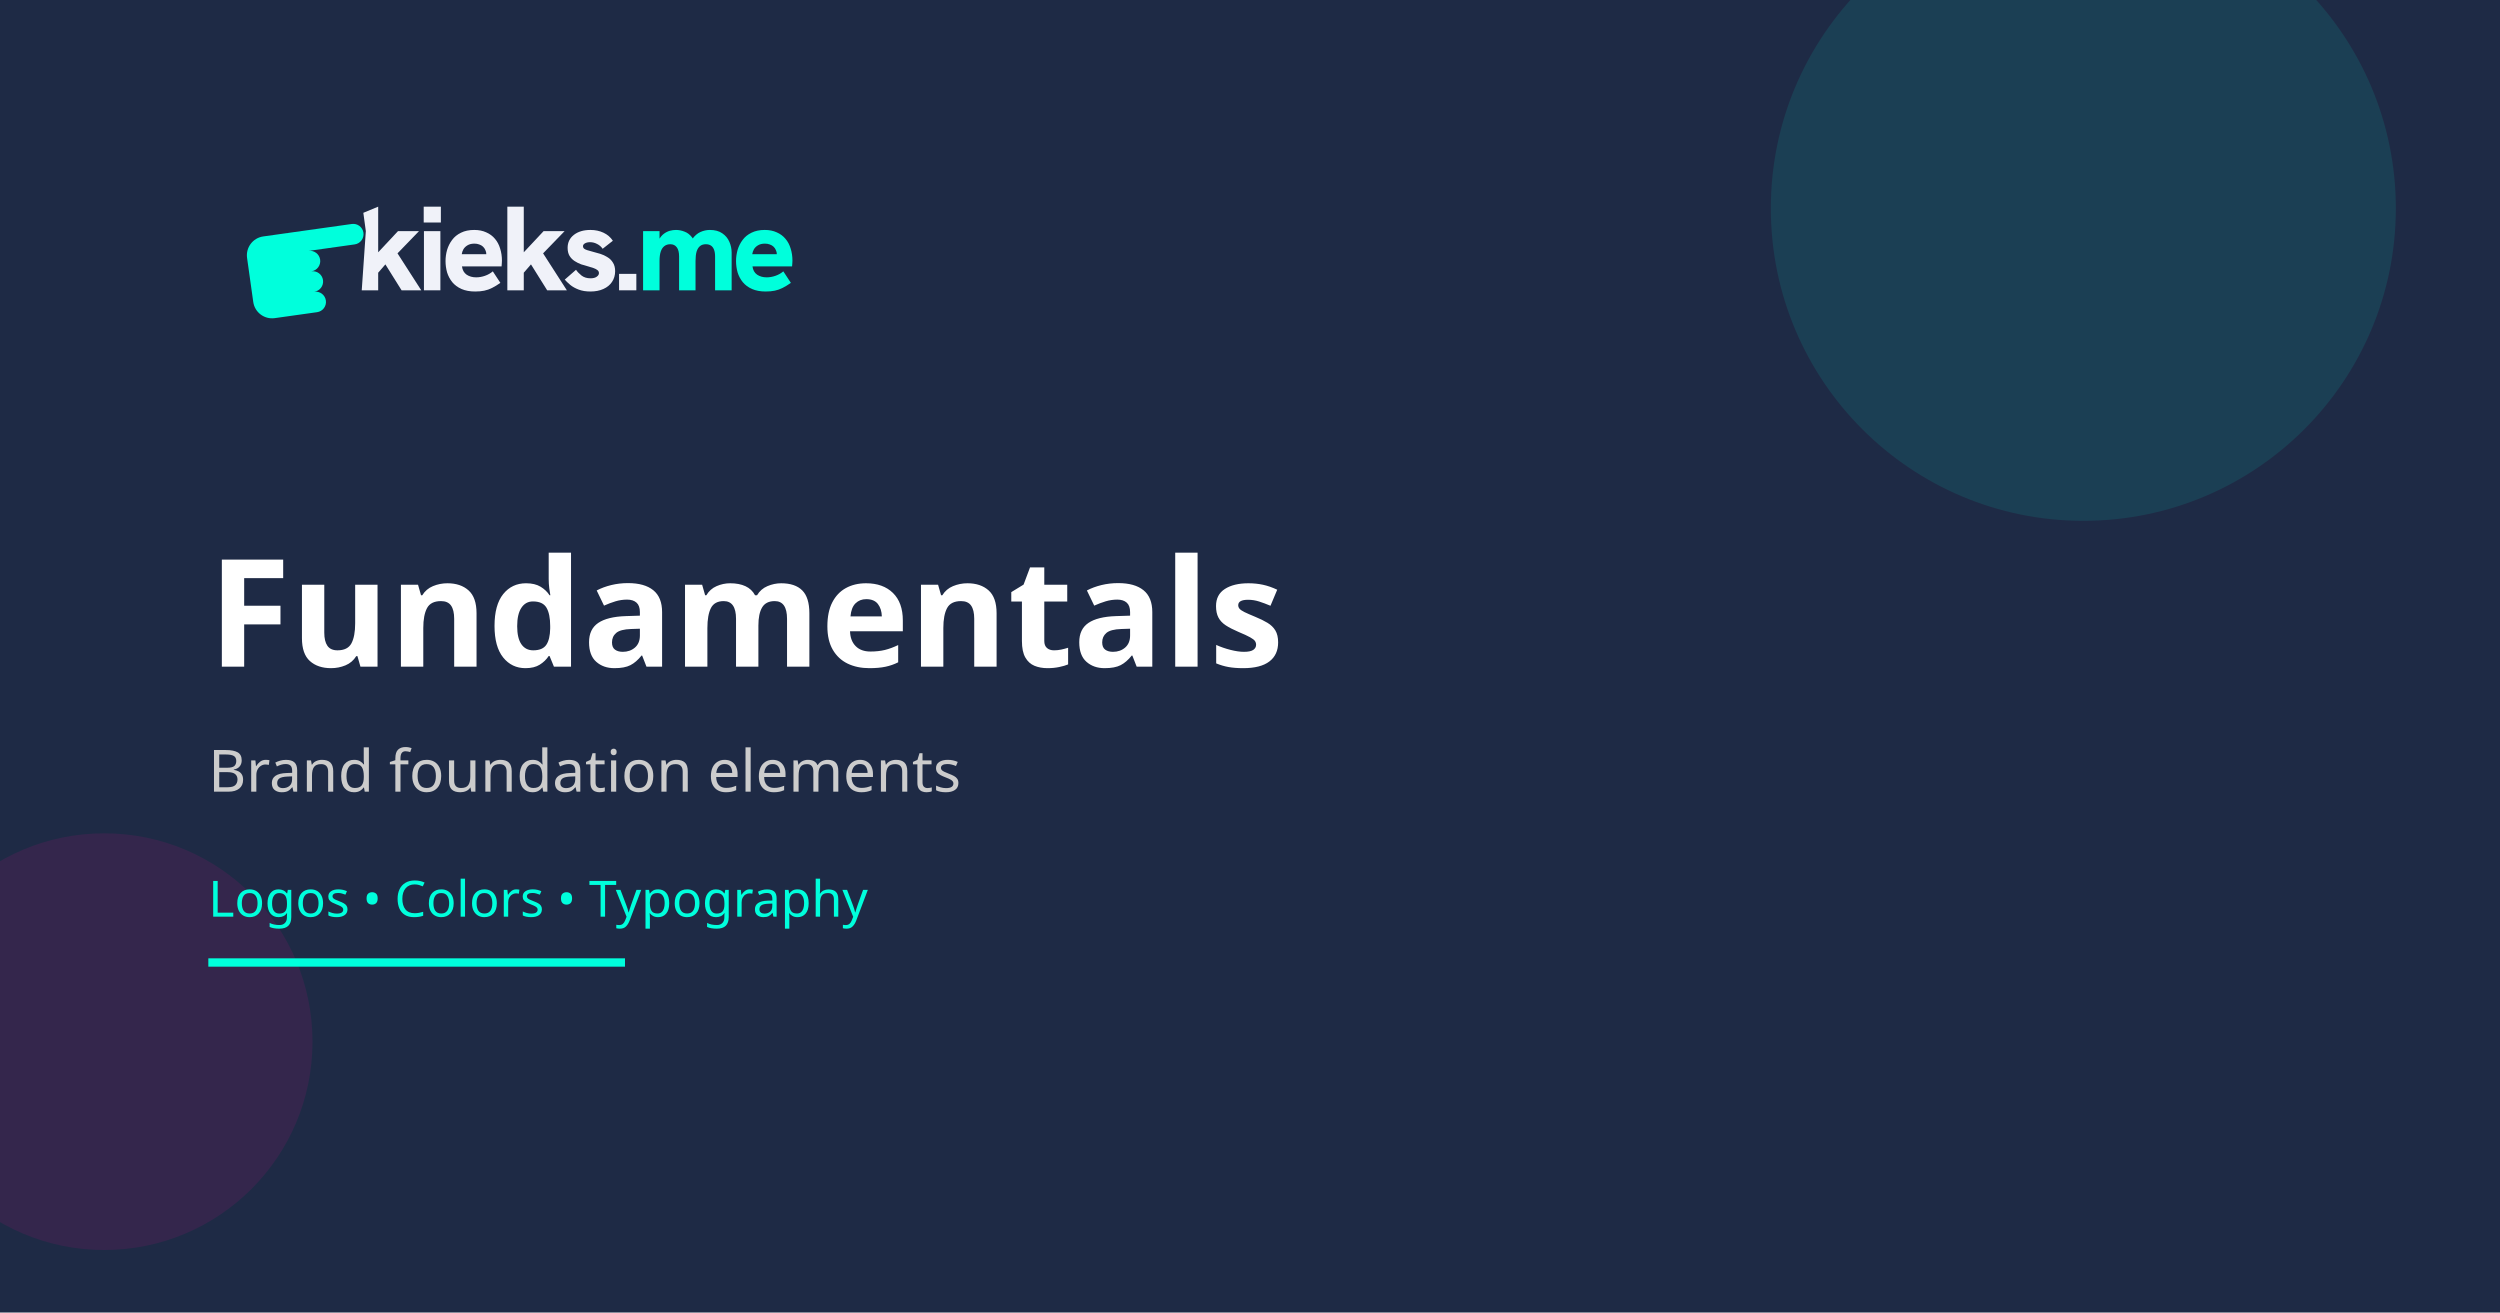
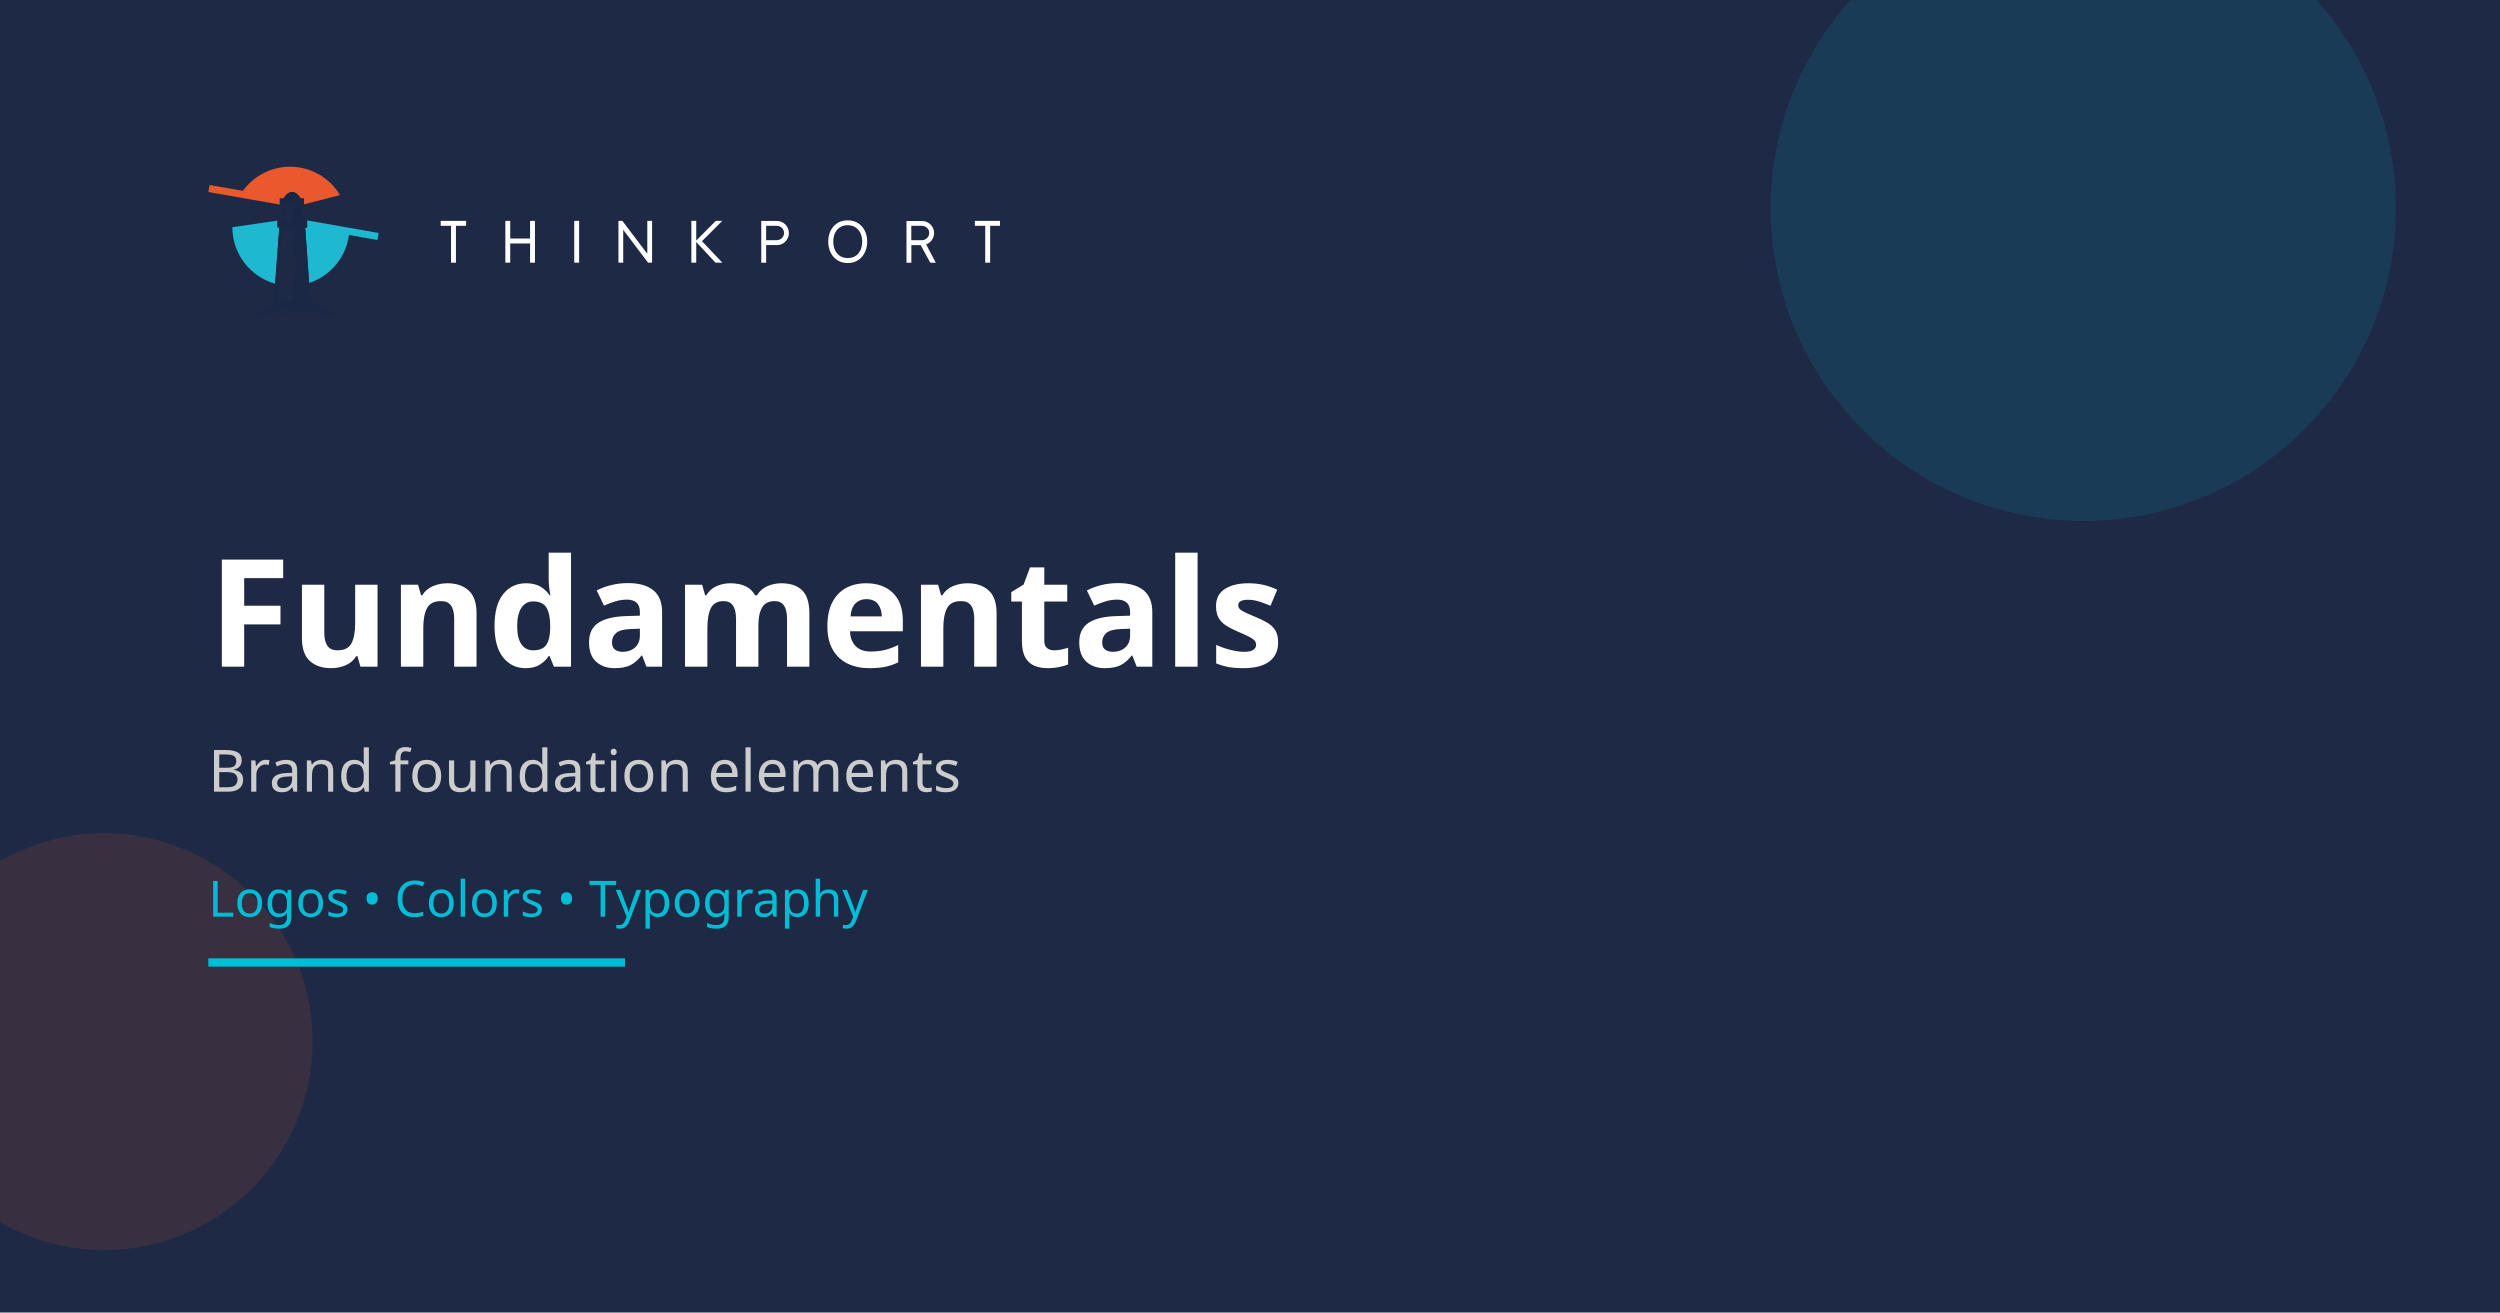
<svg xmlns="http://www.w3.org/2000/svg" width="1200" height="630" viewBox="0 0 1200 630" fill="none">
  <rect width="1200" height="630" fill="#1E2A45" />
-   <circle cx="1000" cy="100" r="150" fill="#00FFDC" opacity="0.1" />
-   <circle cx="50" cy="500" r="100" fill="#FF008F" opacity="0.1" />
+   <circle cx="1000" cy="100" r="150" fill="#00BCD4" opacity="0.12" />
+   <circle cx="50" cy="500" r="100" fill="#FF5722" opacity="0.12" />
  <g transform="translate(100, 80)">
-     <svg width="300" height="90" viewBox="0 0 500 150" fill="none">
-       <path d="M445.881 99.872C441.657 99.872 438.009 99.2 434.937 97.856C431.929 96.512 429.465 94.688 427.545 92.384C425.689 90.08 424.313 87.488 423.417 84.608C422.585 81.664 422.169 78.624 422.169 75.488C422.169 72.48 422.585 69.504 423.417 66.56C424.313 63.616 425.657 60.96 427.449 58.592C429.241 56.16 431.609 54.24 434.553 52.832C437.497 51.36 441.017 50.624 445.113 50.624C448.761 50.624 451.961 51.264 454.713 52.544C457.529 53.76 459.865 55.488 461.721 57.728C463.577 59.904 464.953 62.496 465.849 65.504C466.809 68.512 467.289 71.744 467.289 75.2C467.289 75.776 467.257 76.448 467.193 77.216C467.193 77.984 467.129 78.848 467.001 79.808H435.321C435.705 82.752 436.953 84.96 439.065 86.432C441.177 87.84 443.705 88.544 446.649 88.544C449.017 88.544 451.385 88.128 453.753 87.296C456.121 86.464 458.201 85.28 459.993 83.744L466.041 92.96C463.673 94.624 461.465 95.968 459.417 96.992C457.433 98.016 455.353 98.752 453.177 99.2C451.065 99.648 448.633 99.872 445.881 99.872ZM454.329 73.184C454.457 72.672 454.553 72.16 454.617 71.648C454.745 71.136 454.809 70.656 454.809 70.208C454.809 68.928 454.553 67.776 454.041 66.752C453.593 65.664 452.953 64.736 452.121 63.968C451.289 63.2 450.297 62.624 449.145 62.24C447.993 61.792 446.713 61.568 445.305 61.568C443.065 61.568 441.209 62.016 439.737 62.912C438.329 63.744 437.241 64.8 436.473 66.08C435.769 67.36 435.321 68.672 435.129 70.016H458.745L454.329 73.184Z" fill="#00FFDC" />
-       <path d="M347.802 98.912V51.584H360.954V63.968L358.074 66.656C358.522 63.392 359.29 60.704 360.378 58.592C361.53 56.48 362.874 54.848 364.41 53.696C365.946 52.544 367.546 51.744 369.21 51.296C370.874 50.848 372.506 50.624 374.106 50.624C376.41 50.624 378.682 51.072 380.922 51.968C383.226 52.8 385.242 54.336 386.97 56.576C388.698 58.816 389.914 61.984 390.618 66.08L382.65 69.344C383.61 64.48 385.082 60.704 387.066 58.016C389.05 55.264 391.258 53.344 393.69 52.256C396.186 51.168 398.682 50.624 401.178 50.624C405.274 50.624 408.602 51.52 411.162 53.312C413.722 55.04 415.61 57.312 416.826 60.128C418.042 62.88 418.65 65.76 418.65 68.768V98.912H405.402V71.936C405.402 69.696 405.114 67.84 404.538 66.368C403.962 64.896 403.13 63.808 402.042 63.104C400.954 62.4 399.61 62.048 398.01 62.048C396.154 62.048 394.618 62.528 393.402 63.488C392.186 64.448 391.258 65.92 390.618 67.904C390.042 69.888 389.754 72.416 389.754 75.488V98.912H376.602V71.84C376.602 68.576 375.994 66.144 374.778 64.544C373.562 62.88 371.834 62.048 369.594 62.048C367.674 62.048 366.074 62.56 364.794 63.584C363.514 64.544 362.554 66.016 361.914 68C361.274 69.92 360.954 72.416 360.954 75.488V98.912H347.802Z" fill="#00FFDC" />
-       <path d="M328.58 98.912V85.76H342.404V98.912H328.58Z" fill="#F0F2F9" />
-       <path d="M305.667 99.872C302.083 99.872 298.947 99.36 296.259 98.336C293.571 97.312 291.331 96.064 289.539 94.592C287.747 93.056 286.275 91.648 285.123 90.368L294.147 82.496C295.235 84.096 296.707 85.632 298.563 87.104C300.483 88.576 302.883 89.312 305.763 89.312C307.875 89.312 309.507 88.896 310.659 88.064C311.875 87.232 312.483 86.272 312.483 85.184C312.483 84.16 312.099 83.36 311.331 82.784C310.563 82.144 309.539 81.6 308.259 81.152C306.979 80.704 305.539 80.256 303.939 79.808C302.147 79.36 300.291 78.816 298.371 78.176C296.451 77.472 294.659 76.576 292.995 75.488C291.331 74.4 289.987 73.024 288.963 71.36C287.939 69.632 287.427 67.488 287.427 64.928C287.427 60.64 289.091 57.184 292.419 54.56C295.811 51.936 300.227 50.624 305.667 50.624C309.507 50.624 312.995 51.36 316.131 52.832C319.267 54.304 321.763 56.448 323.619 59.264L315.459 65.696C314.307 64.032 312.835 62.752 311.043 61.856C309.251 60.896 307.363 60.416 305.379 60.416C303.715 60.416 302.339 60.736 301.251 61.376C300.227 61.952 299.715 62.72 299.715 63.68C299.715 64.384 299.971 64.992 300.483 65.504C300.995 65.952 301.827 66.368 302.979 66.752C304.131 67.136 305.699 67.584 307.683 68.096C309.539 68.544 311.491 69.088 313.539 69.728C315.587 70.368 317.507 71.264 319.299 72.416C321.155 73.504 322.627 74.976 323.715 76.832C324.867 78.624 325.443 80.896 325.443 83.648C325.443 86.848 324.611 89.696 322.947 92.192C321.347 94.624 319.043 96.512 316.035 97.856C313.091 99.2 309.635 99.872 305.667 99.872Z" fill="#F0F2F9" />
-       <path d="M271.074 98.912L258.114 78.176L251.394 85.952V69.536L268.194 51.584H284.994L267.81 69.344L286.818 98.912H271.074ZM239.202 98.912V32H252.354V98.912H239.202Z" fill="#F0F2F9" />
-       <path d="M213.475 99.872C209.251 99.872 205.603 99.2 202.531 97.856C199.523 96.512 197.059 94.688 195.139 92.384C193.283 90.08 191.907 87.488 191.011 84.608C190.179 81.664 189.763 78.624 189.763 75.488C189.763 72.48 190.179 69.504 191.011 66.56C191.907 63.616 193.251 60.96 195.043 58.592C196.835 56.16 199.203 54.24 202.147 52.832C205.091 51.36 208.611 50.624 212.707 50.624C216.355 50.624 219.555 51.264 222.307 52.544C225.123 53.76 227.459 55.488 229.315 57.728C231.171 59.904 232.547 62.496 233.443 65.504C234.403 68.512 234.883 71.744 234.883 75.2C234.883 75.776 234.851 76.448 234.787 77.216C234.787 77.984 234.723 78.848 234.595 79.808H202.915C203.299 82.752 204.547 84.96 206.659 86.432C208.771 87.84 211.299 88.544 214.243 88.544C216.611 88.544 218.979 88.128 221.347 87.296C223.715 86.464 225.795 85.28 227.587 83.744L233.635 92.96C231.267 94.624 229.059 95.968 227.011 96.992C225.027 98.016 222.947 98.752 220.771 99.2C218.659 99.648 216.227 99.872 213.475 99.872ZM221.923 73.184C222.051 72.672 222.147 72.16 222.211 71.648C222.339 71.136 222.403 70.656 222.403 70.208C222.403 68.928 222.147 67.776 221.635 66.752C221.187 65.664 220.547 64.736 219.715 63.968C218.883 63.2 217.891 62.624 216.739 62.24C215.587 61.792 214.307 61.568 212.899 61.568C210.659 61.568 208.803 62.016 207.331 62.912C205.923 63.744 204.835 64.8 204.067 66.08C203.363 67.36 202.915 68.672 202.723 70.016H226.339L221.923 73.184Z" fill="#F0F2F9" />
-       <path d="M172.488 98.912V51.584H185.64V98.912H172.488ZM172.296 44.672V32H186.024V44.672H172.296Z" fill="#F0F2F9" />
-       <path d="M154.599 98.912L141.639 78.176L134.919 85.952V69.536L151.719 51.584H168.519L151.335 69.344L170.343 98.912H154.599ZM122.727 98.912L126 51.584L124 36.912L135.879 32V98.912H122.727Z" fill="#F0F2F9" />
-       <path d="M43.943 55.818C35.62 56.989 29.822 64.691 30.991 73.02L35.933 108.213C37.103 116.543 44.797 122.347 53.12 121.176L87.024 116.406C91.532 115.772 94.673 111.601 94.04 107.089C93.406 102.577 89.238 99.433 84.73 100.067C89.238 99.433 92.379 95.261 91.745 90.749C91.112 86.237 86.944 83.094 82.436 83.728C86.944 83.094 90.085 78.922 89.451 74.41C88.817 69.898 84.65 66.754 80.142 67.388L117.081 62.192C121.589 61.558 124.73 57.386 124.096 52.874C123.463 48.362 119.295 45.218 114.787 45.853L64.244 52.962C63.944 53.005 63.651 53.062 63.364 53.135C62.961 53.159 62.557 53.2 62.151 53.257L43.943 55.818Z" fill="#00FFDC" />
+     <svg width="380" height="72" viewBox="0 0 1479 280" fill="none">
+       <path fill="#FFFFFF" d="M820.1 162.6l-46.4-61.2-.2-.2h-7.3v78h8.9v-61.4l46.2 61.2.1.2h7.6v-78h-8.9zM683.6 101.2h9.1v78h-9.1zM601.1 134.1H564v-32.9h-9.1v78h9.1v-35.9h37.1v35.9h9.1v-78h-9.1zM434.1 110.4h19.3v68.8h9.2v-68.8h18.9v-9.2h-47.4zM960.1 101.2H948l-36.5 36.7v-36.7h-9.1v78h9.1v-38.6l35.9 38.5.1.1h12.8l-38.1-40.1zM1346.6 142.1c1.9-1.4 3.6-3 4.9-4.9 1.3-1.9 2.4-4 3.2-6.2.8-2.3 1.2-4.7 1.2-7.1 0-3.1-.6-6.1-1.8-8.8-1.2-2.7-2.8-5.1-4.8-7.1s-4.4-3.6-7.1-4.8c-2.7-1.2-5.7-1.8-8.7-1.8h-29.2v78h9.1v-32.9h17.4l18 32.9h10.3l-18-34.1c1.9-.9 3.8-1.9 5.5-3.2zm.2-18.3c0 1.8-.4 3.6-1.1 5.2-.7 1.6-1.7 3-2.9 4.2-1.2 1.2-2.6 2.2-4.2 2.9-1.6.7-3.4 1.1-5.2 1.1h-20.1v-26.8h20.1c1.8 0 3.6.4 5.2 1.1 1.6.7 3.1 1.7 4.3 2.9 1.2 1.2 2.2 2.6 2.9 4.2.6 1.7 1 3.4 1 5.2zM1432.1 101.2v9.2h19.3v68.8h9.2v-68.8h18.9v-9.2zM1221.7 112.3c-3-3.6-6.9-6.6-11.4-8.8-4.6-2.2-9.9-3.3-15.9-3.3s-11.3 1.1-15.8 3.3c-4.5 2.2-8.3 5.1-11.3 8.8-3 3.6-5.3 7.9-6.9 12.6-1.5 4.7-2.3 9.7-2.3 14.9 0 5.2.8 10.2 2.3 15 1.5 4.8 3.8 9.1 6.9 12.8 3 3.7 6.8 6.7 11.3 8.9 4.5 2.2 9.8 3.4 15.8 3.4s11.3-1.1 15.9-3.4c4.6-2.2 8.4-5.2 11.4-8.9s5.3-8 6.9-12.8c1.5-4.8 2.3-9.8 2.3-15 0-5.2-.8-10.2-2.3-14.9-1.6-4.7-3.9-9-6.9-12.6zm-.1 27.6c0 4.2-.6 8.2-1.7 11.9-1.1 3.7-2.9 7-5.1 9.8-2.3 2.8-5.1 5-8.5 6.6s-7.4 2.4-11.9 2.4c-4.4 0-8.4-.8-11.7-2.5-3.3-1.6-6.2-3.9-8.4-6.7-2.3-2.8-4-6.1-5.1-9.8-1.2-3.7-1.7-7.7-1.7-11.8s.6-8.1 1.7-11.8c1.1-3.7 2.9-7 5.1-9.7 2.3-2.8 5.1-5 8.4-6.6 3.3-1.6 7.3-2.4 11.7-2.4 4.5 0 8.5.8 11.9 2.5 3.4 1.6 6.2 3.9 8.5 6.6 2.3 2.8 4 6 5.1 9.7 1.1 3.7 1.7 7.7 1.7 11.8zM1078.1 107.9c-2-2-4.4-3.6-7.1-4.8-2.7-1.2-5.7-1.8-8.7-1.8H1033v78h9.1v-32.9h20.1c3.1 0 6-.6 8.7-1.7s5.1-2.8 7.1-4.8 3.6-4.4 4.8-7.1c1.2-2.7 1.8-5.7 1.8-8.8s-.6-6.1-1.8-8.8c-1.1-2.9-2.7-5.3-4.7-7.3zm-2.5 15.9c0 1.8-.4 3.6-1.1 5.2-.7 1.6-1.7 3-2.9 4.2-1.2 1.2-2.6 2.2-4.2 2.9-1.6.7-3.4 1.1-5.2 1.1h-20.1v-26.8h20.1c1.8 0 3.6.4 5.2 1.1 1.6.7 3.1 1.7 4.3 2.9 1.2 1.2 2.2 2.6 2.9 4.2.6 1.7 1 3.4 1 5.2z" />
+       <path fill="none" d="M158.9 71h-14.1l-2 29.6h16.1zM157.8 224.2c1.4-22.2 5.5-29.7 5.5-43.2 0-13.5-6.4-19.8-6.4-30.6 0-7.9 2.8-12.6 3.7-22.6.3-2.7-.3-7.4-1.7-13.9h-20.5l-9.9 139.8c7.2-2.8 16.7-5.5 28.6-7.1-.1-6.2.2-13.7.7-22.4z" />
+       <path fill="#1eb8d1" d="M130.9 220.1v-.4.4z" />
+       <path fill="#ea592d" d="M133.6 59.4h6.9c17.1-27.7 32.2 0 32.2 0h6.1v10.8L246 53c-19-31.8-53.7-53-93.3-53-36.2 0-68.3 17.8-88.1 45.1l-62.2-11L0 47.2l133.6 23.5V59.4z" />
+       <path fill="#1eb8d1" d="M184.6 100.3v13.4H181l7.4 103.4c39.3-12.9 68.8-47.5 74.3-89.6l53.2 9.4 2.3-13.1-133.6-23.5zM124.7 218.5l7.9-105.3H129v-12.5L44.9 113c0 50.2 33.7 92.6 79.8 105.5z" />
+       <path fill="#1a2846" d="M223.9 263.4c-.2-.9-3.4-1.9-5.2-1.9-8 .2-14.3-2-19.2-7.2-2.2-2.4-4.7-4.7-8.9-4.2l-9.7-136.4h3.6v-13.4h-8l-1.9-30.1h4.1V59.4h-6.1s-15.1-27.7-32.2 0h-6.9v11.3h4.8l-2.5 30H129v12.5h3.7l-10.8 143.6c-1.1.5-2.1 1-3 1.5-2.4 1.1-7.3 4.1-12.7 7.3-4.2 2.4-8.3 5.1-12.5 7.8-2.4 1.5-4.5 2.8-5.7 3.6l.3.9c24.5-.3 44.5-9.7 66.2-14.6-7.8 4.3-15.6 8.6-24.6 13.7 2.3-.3 3-.2 3.6-.4 16-4 32.5-6.7 49.1-6.1 10.1.3 19.9 2.7 29.7 4.9 9.9 2.2 19.8 3.3 29.9 4.5.3-.6.5-1.2.8-1.7-10.9-1.6-17.4-6.3-19.1-14.8zM144.8 71h14.1v29.5h-16.1l2-29.5zm13 153.2c-.6 8.7-.8 16.1-.7 22.5-11.9 1.6-21.4 4.3-28.6 7.1l9.9-139.8h20.5c1.4 6.5 1.9 11.2 1.7 13.9-.9 10-3.7 14.7-3.7 22.6 0 10.8 6.4 17.1 6.4 30.6s-4 20.9-5.5 43.1z" />
    </svg>
  </g>
  <text x="100" y="320" font-family="'Hanken Grotesk', sans-serif" font-size="72" font-weight="700" fill="#FFFFFF">
    Fundamentals
  </text>
  <text x="100" y="380" font-family="'Source Sans 3', sans-serif" font-size="28" font-weight="400" fill="#CCCCCC">
    Brand foundation elements
  </text>
-   <text x="100" y="440" font-family="'Source Sans 3', sans-serif" font-size="24" font-weight="400" fill="#00FFDC">
+   <text x="100" y="440" font-family="'Source Sans 3', sans-serif" font-size="24" font-weight="400" fill="#00BCD4">
    Logos • Colors • Typography
  </text>
-   <rect x="100" y="460" width="200" height="4" fill="#00FFDC" />
+   <rect x="100" y="460" width="200" height="4" fill="#00BCD4" />
</svg>
